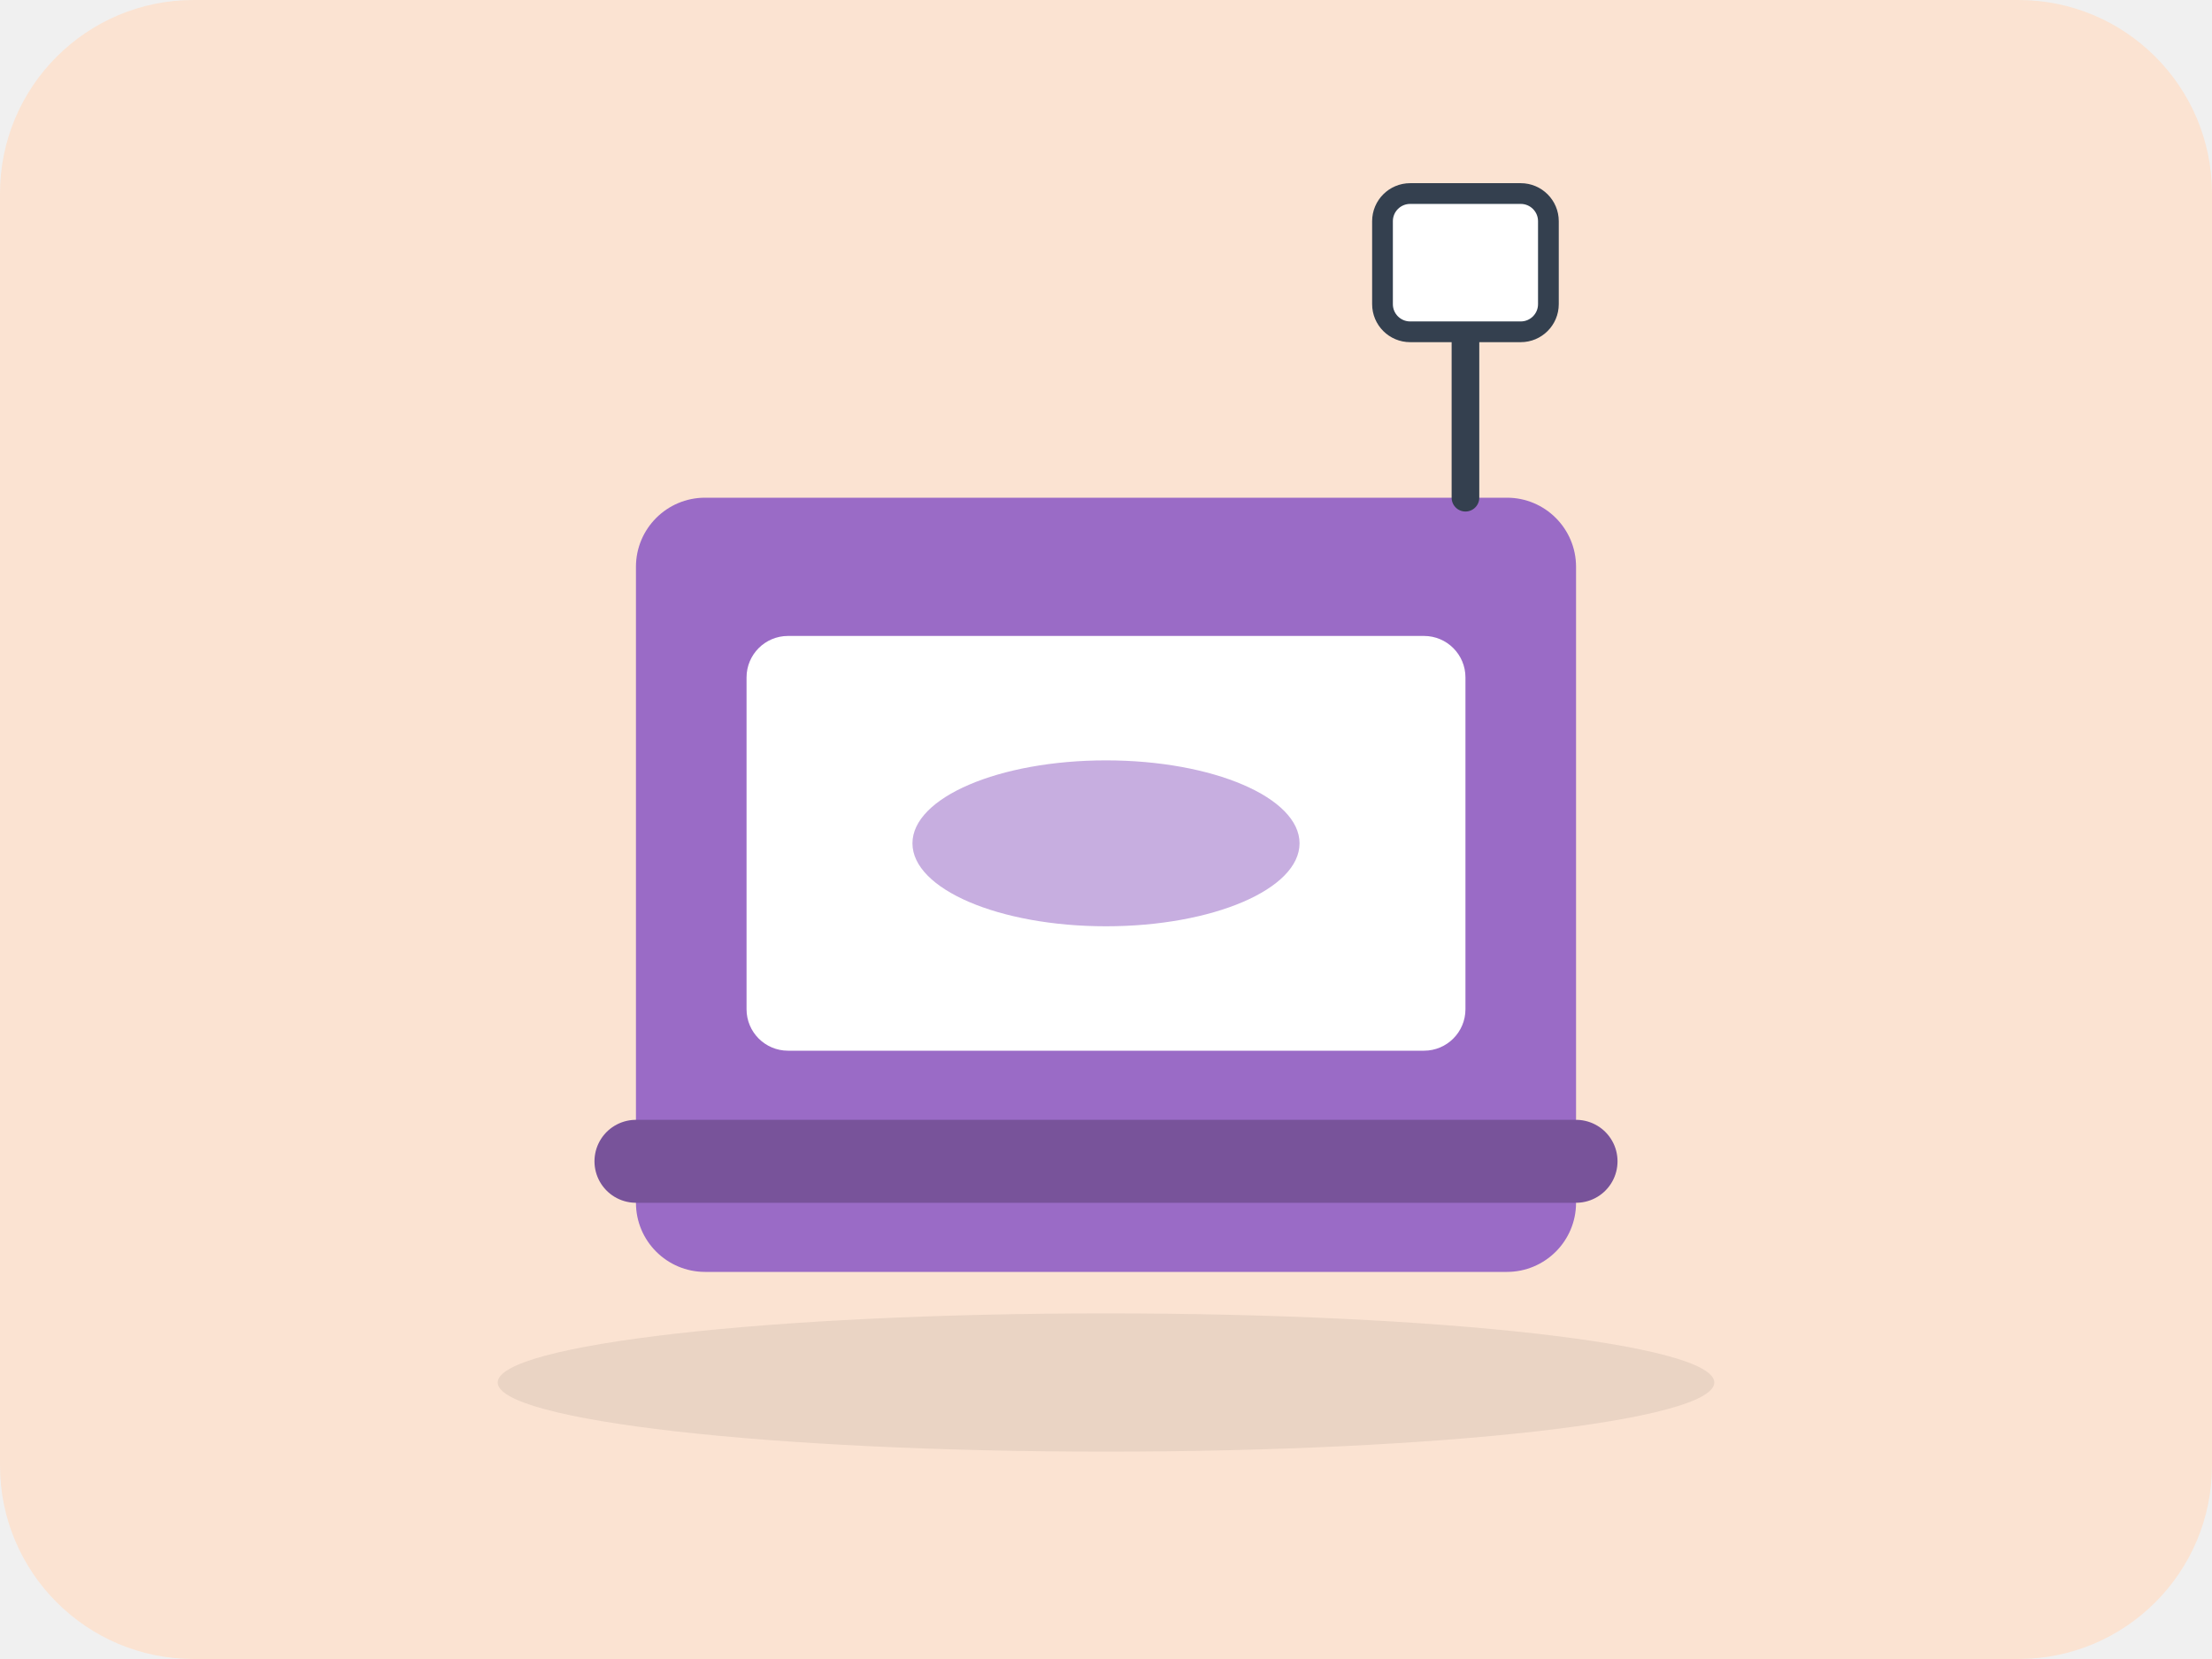
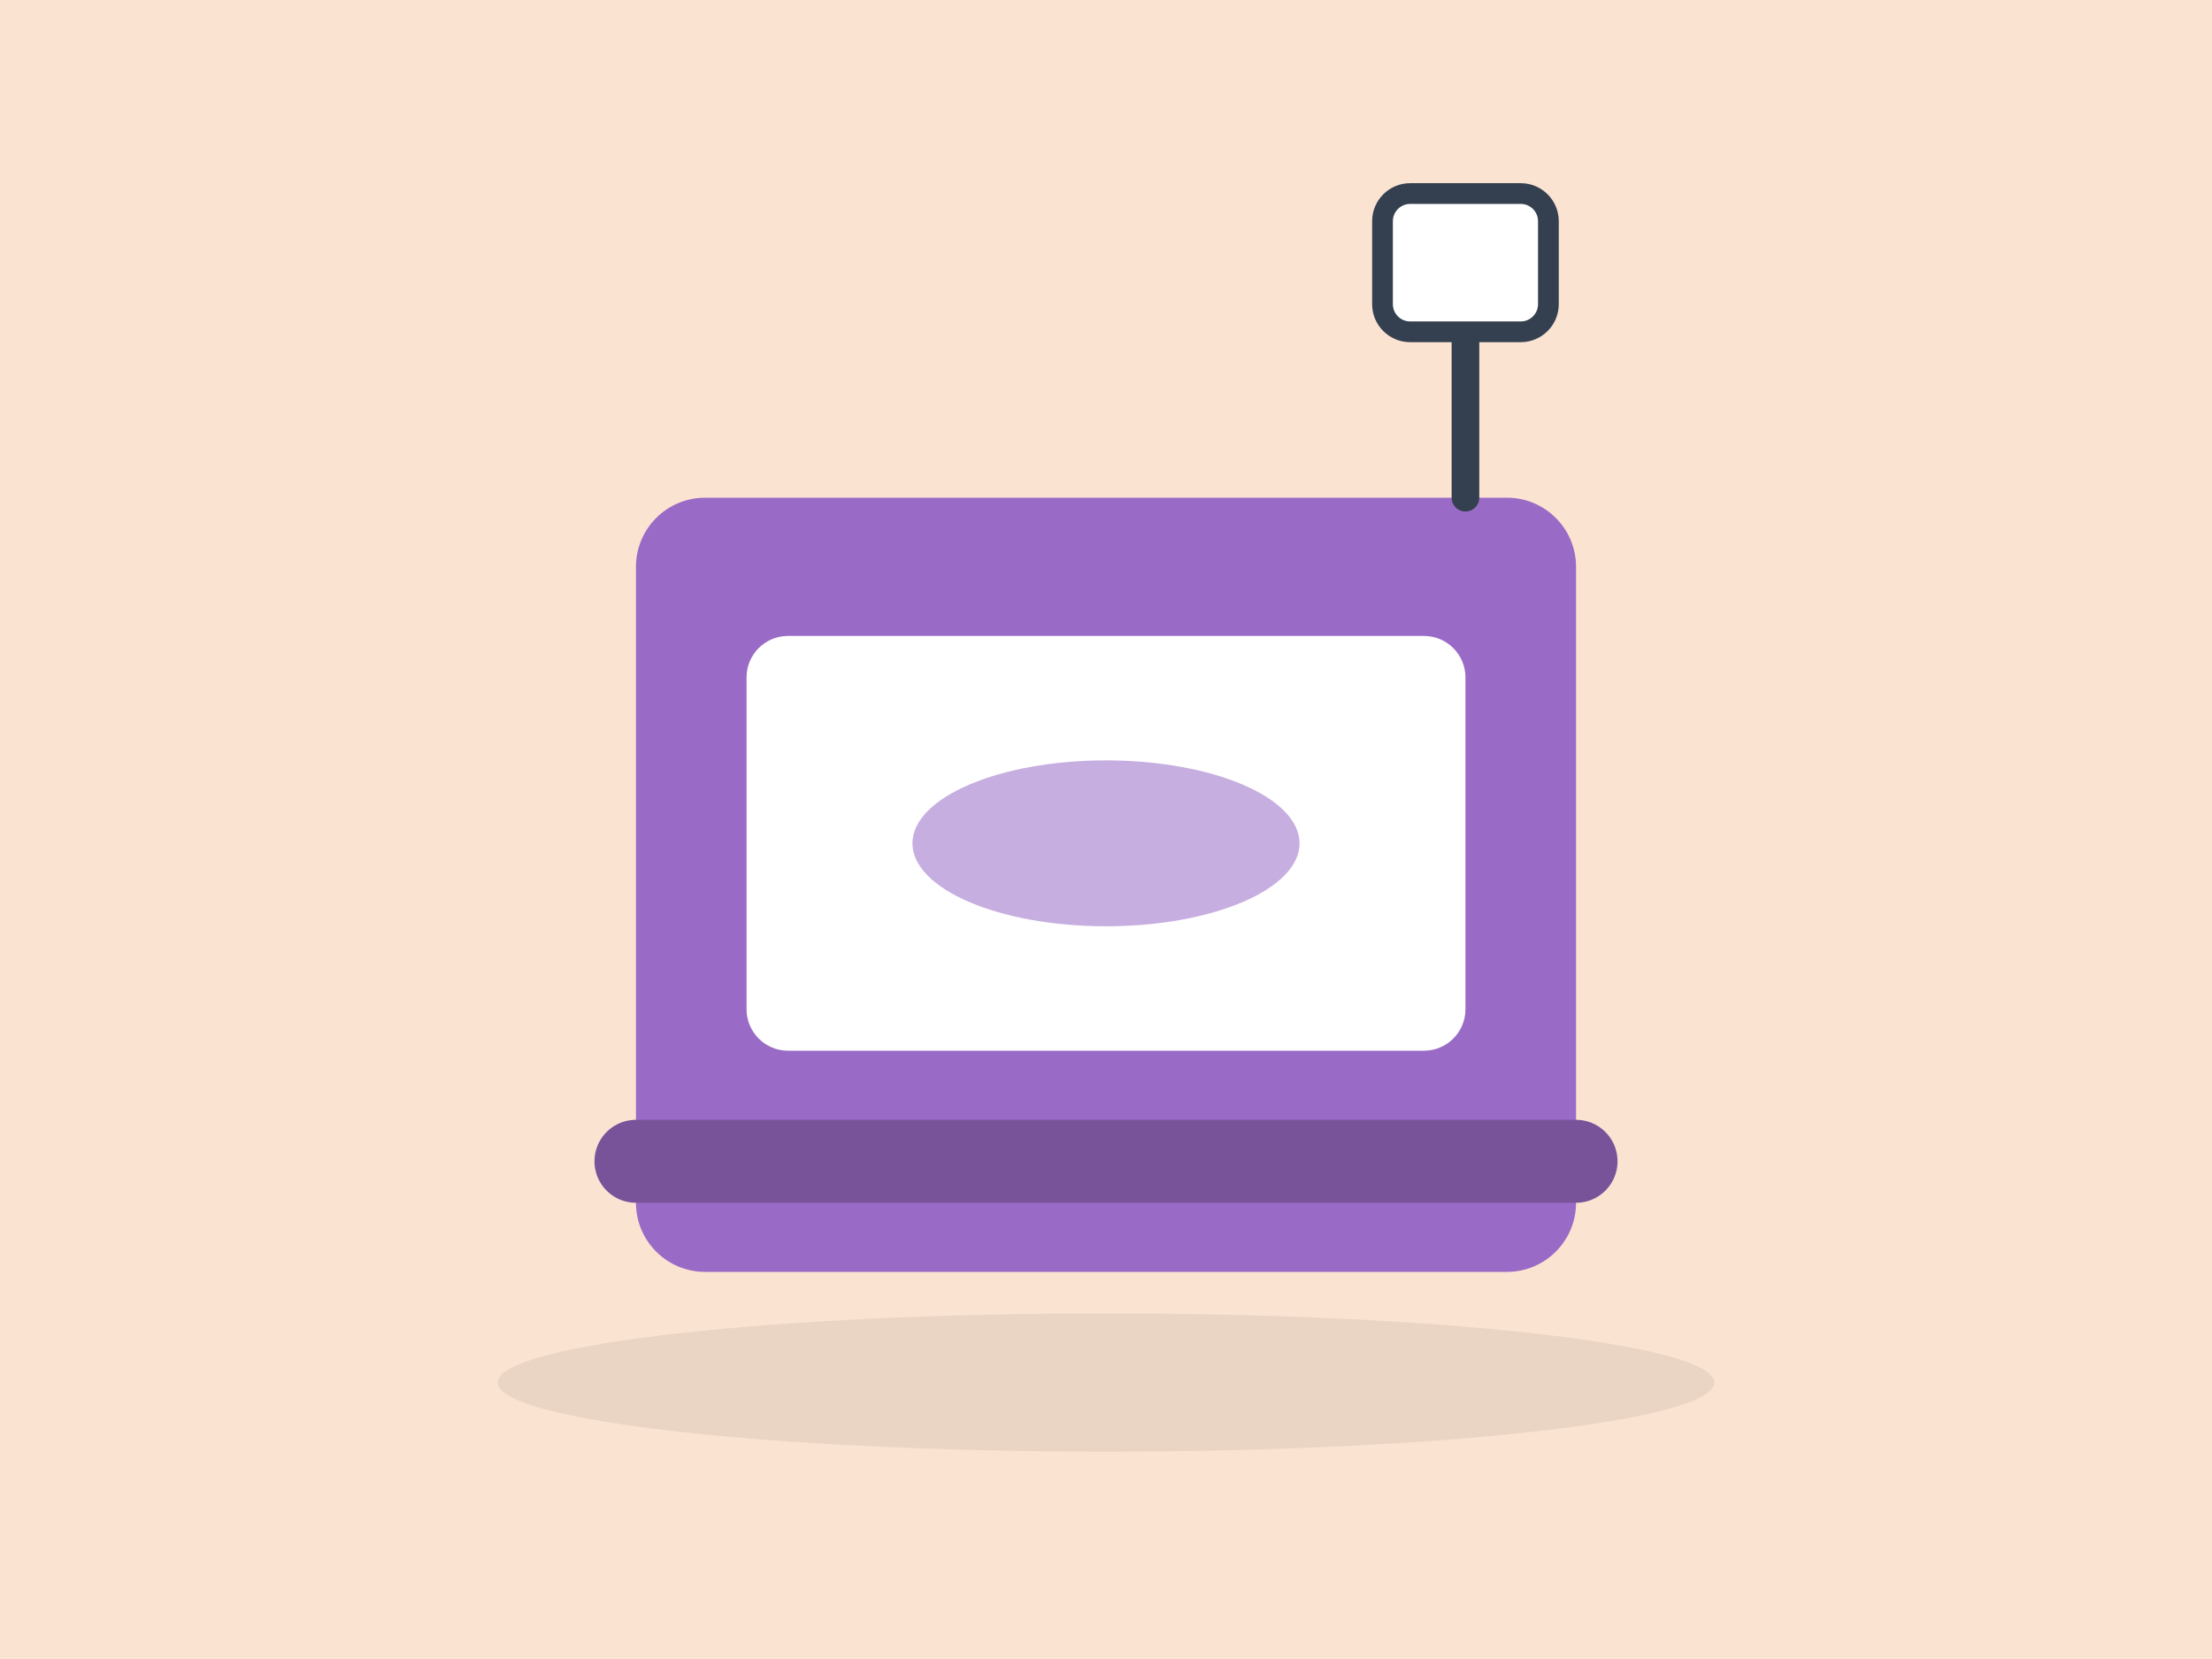
<svg xmlns="http://www.w3.org/2000/svg" viewBox="0 0 160 120" width="160" height="120" role="img">
-   <rect x="0" y="0" width="160" height="120" rx="14" fill="#FBE3D2" />
+   <rect x="0" y="0" width="160" height="120" rx="0" fill="#FBE3D2" />
  <ellipse cx="80" cy="100" rx="44" ry="5" fill="#000000" opacity="0.07" />
  <rect x="46" y="36" width="68" height="56" rx="5" fill="#9A6BC6" />
  <rect x="54" y="46" width="52" height="30" rx="3" fill="#FFFFFF" />
  <ellipse cx="80" cy="61" rx="14" ry="6" fill="#c7aee0" />
  <path d="M106 36 v-12" fill="none" stroke="#34404F" stroke-width="2" stroke-linecap="round" stroke-linejoin="round" />
  <rect x="100" y="14" width="12" height="10" rx="2" fill="#FFFFFF" stroke="#34404F" stroke-width="1.5" />
  <path d="M46 84 h68" fill="none" stroke="#78539a" stroke-width="6" stroke-linecap="round" stroke-linejoin="round" />
</svg>
